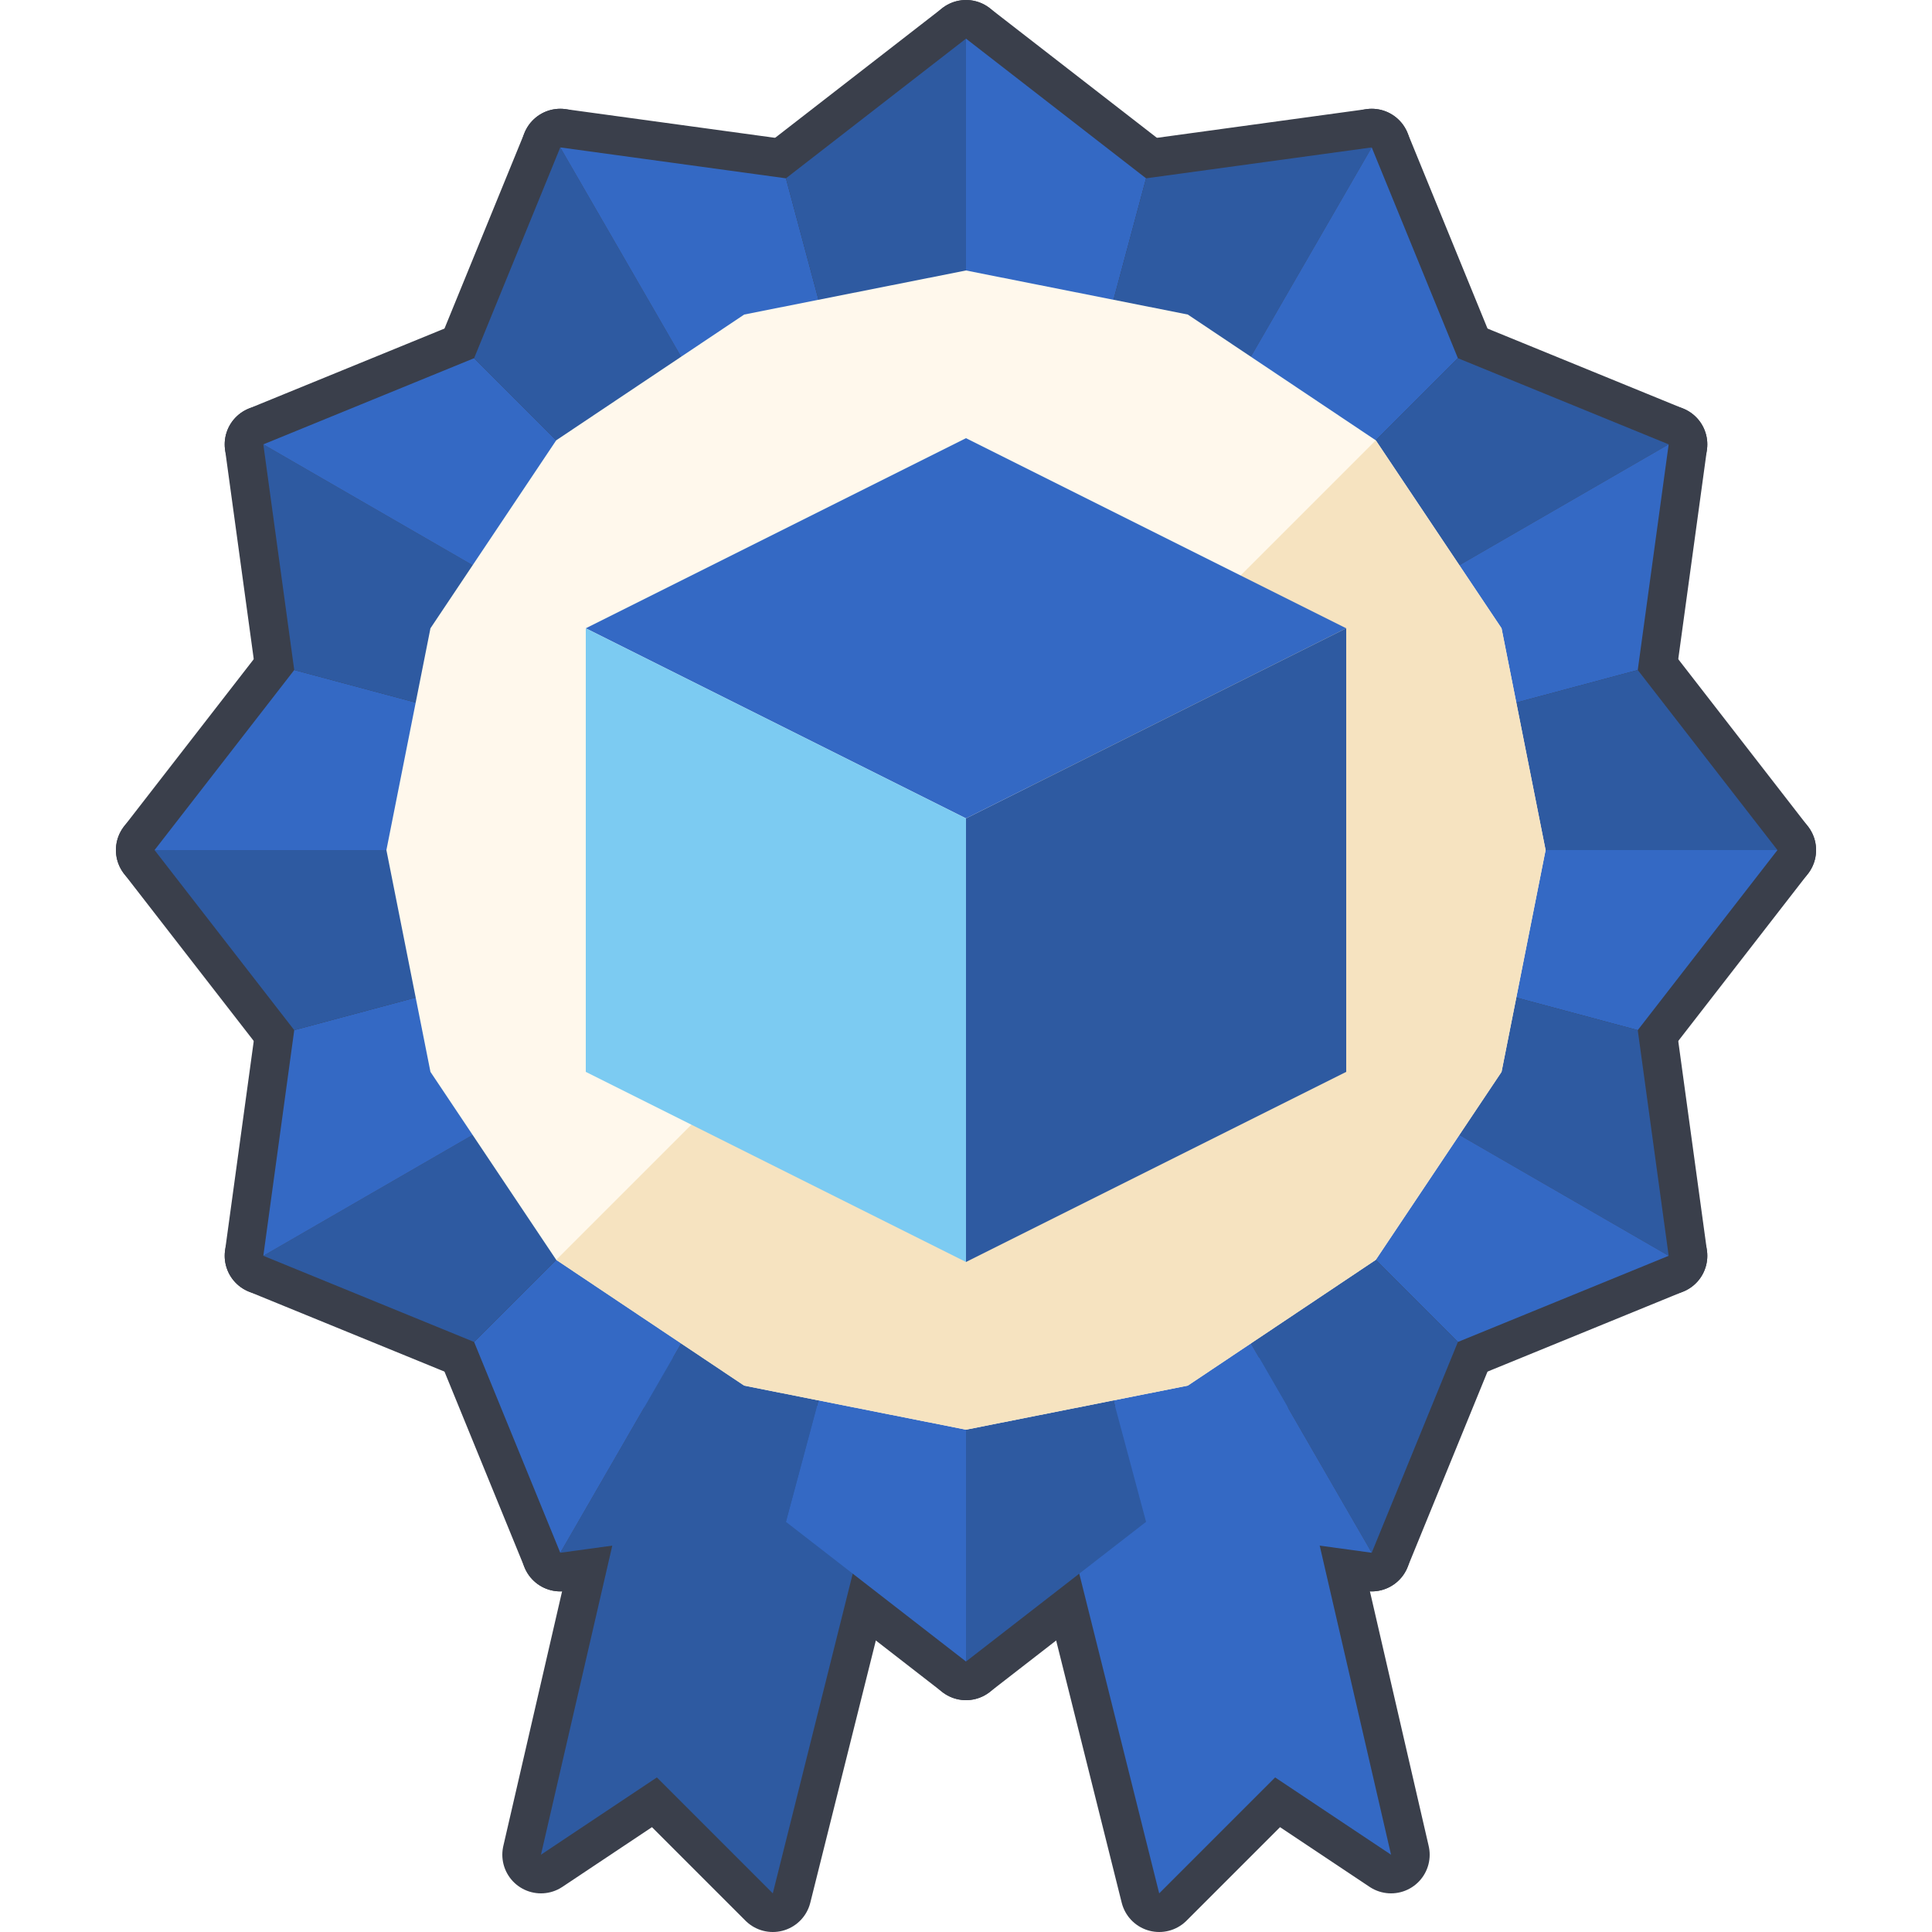
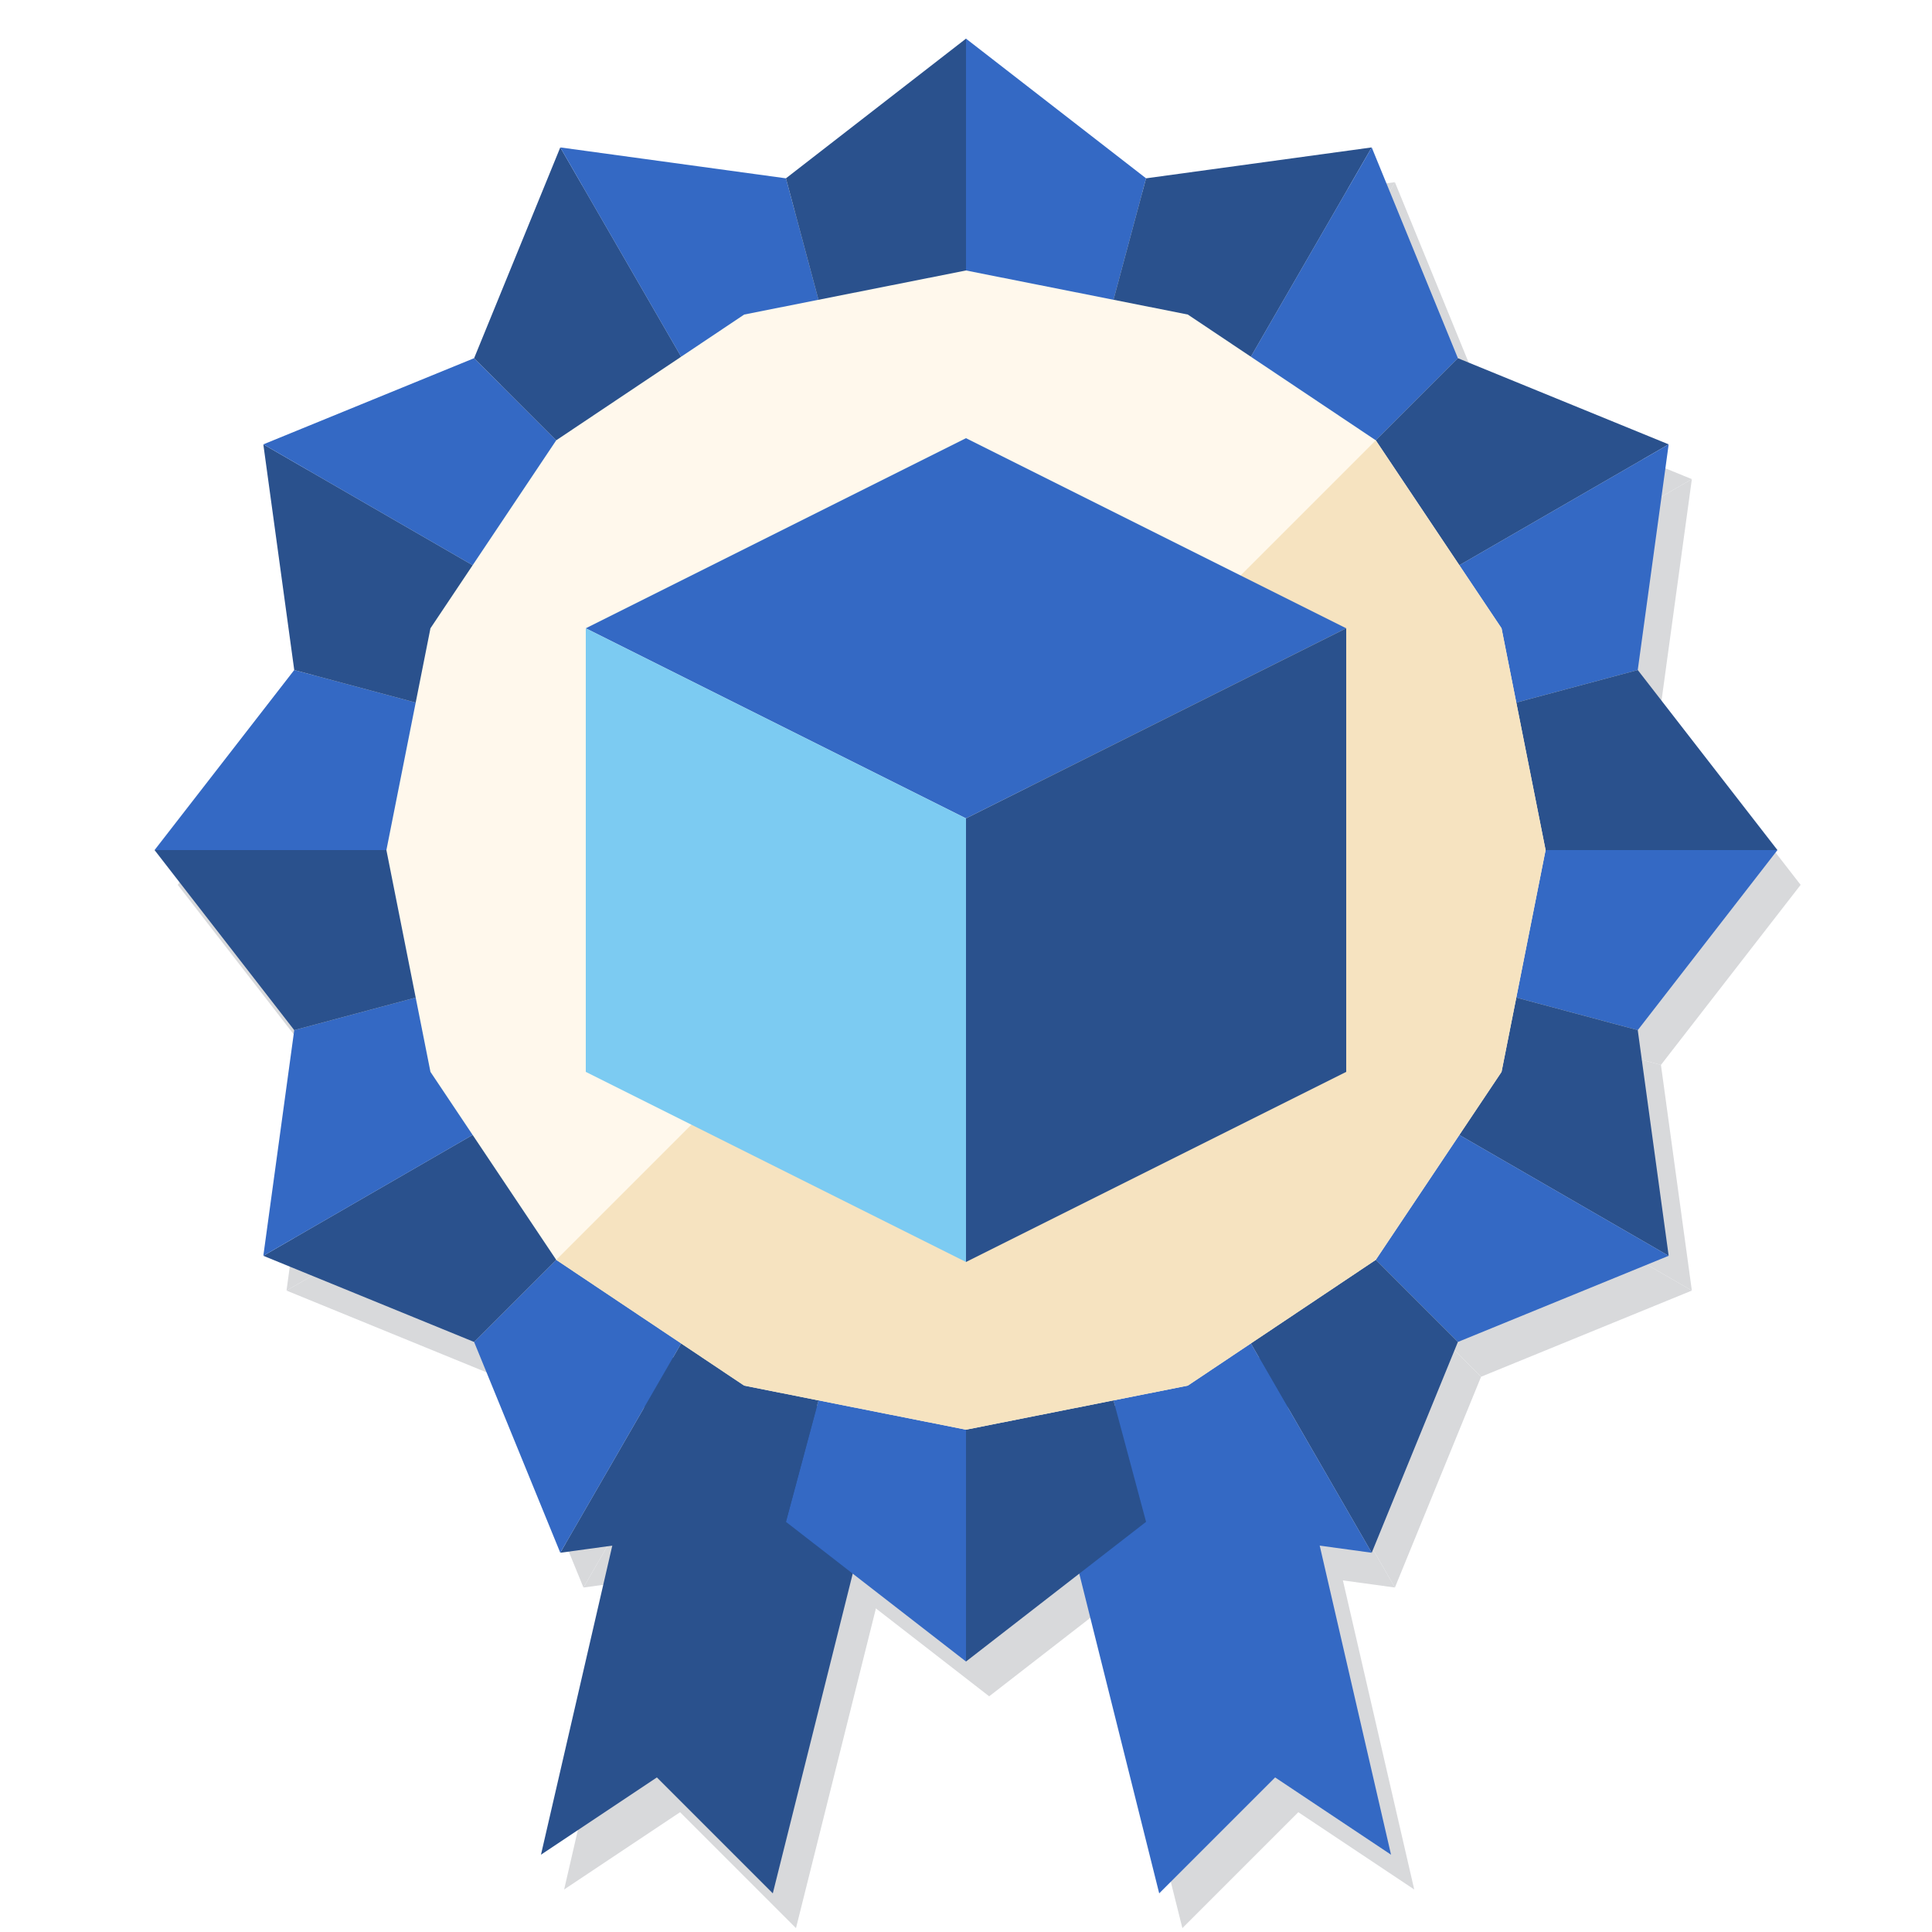
<svg xmlns="http://www.w3.org/2000/svg" width="100" height="100" viewBox="0 0 100 100">
-   <polygon points="34,70 46,74 40,98 34,92 28,96" fill="#3A3F4B" stroke="#3A3F4B" stroke-width="4" stroke-linejoin="round" />
-   <polygon points="66,70 54,74 60,98 66,92 72,96" fill="#3A3F4B" stroke="#3A3F4B" stroke-width="4" stroke-linejoin="round" />
-   <polygon points="50,44 50,2 59.32,9.23" fill="#3A3F4B" stroke="#3A3F4B" stroke-width="4" stroke-linejoin="round" />
-   <polygon points="50,44 59.32,9.23 71,7.63" fill="#3A3F4B" stroke="#3A3F4B" stroke-width="4" stroke-linejoin="round" />
-   <polygon points="50,44 71,7.63 75.46,18.54" fill="#3A3F4B" stroke="#3A3F4B" stroke-width="4" stroke-linejoin="round" />
-   <polygon points="50,44 75.46,18.54 86.37,23" fill="#3A3F4B" stroke="#3A3F4B" stroke-width="4" stroke-linejoin="round" />
-   <polygon points="50,44 86.37,23 84.77,34.68" fill="#3A3F4B" stroke="#3A3F4B" stroke-width="4" stroke-linejoin="round" />
-   <polygon points="50,44 84.77,34.68 92,44" fill="#3A3F4B" stroke="#3A3F4B" stroke-width="4" stroke-linejoin="round" />
-   <polygon points="50,44 92,44 84.77,53.32" fill="#3A3F4B" stroke="#3A3F4B" stroke-width="4" stroke-linejoin="round" />
-   <polygon points="50,44 84.77,53.32 86.37,65" fill="#3A3F4B" stroke="#3A3F4B" stroke-width="4" stroke-linejoin="round" />
-   <polygon points="50,44 86.37,65 75.46,69.46" fill="#3A3F4B" stroke="#3A3F4B" stroke-width="4" stroke-linejoin="round" />
-   <polygon points="50,44 75.46,69.46 71,80.37" fill="#3A3F4B" stroke="#3A3F4B" stroke-width="4" stroke-linejoin="round" />
-   <polygon points="50,44 71,80.37 59.32,78.77" fill="#3A3F4B" stroke="#3A3F4B" stroke-width="4" stroke-linejoin="round" />
-   <polygon points="50,44 59.32,78.77 50,86" fill="#3A3F4B" stroke="#3A3F4B" stroke-width="4" stroke-linejoin="round" />
-   <polygon points="50,44 50,86 40.68,78.77" fill="#3A3F4B" stroke="#3A3F4B" stroke-width="4" stroke-linejoin="round" />
-   <polygon points="50,44 40.68,78.77 29,80.37" fill="#3A3F4B" stroke="#3A3F4B" stroke-width="4" stroke-linejoin="round" />
-   <polygon points="50,44 29,80.37 24.54,69.46" fill="#3A3F4B" stroke="#3A3F4B" stroke-width="4" stroke-linejoin="round" />
-   <polygon points="50,44 24.54,69.46 13.63,65" fill="#3A3F4B" stroke="#3A3F4B" stroke-width="4" stroke-linejoin="round" />
-   <polygon points="50,44 13.63,65 15.23,53.32" fill="#3A3F4B" stroke="#3A3F4B" stroke-width="4" stroke-linejoin="round" />
-   <polygon points="50,44 15.23,53.32 8,44" fill="#3A3F4B" stroke="#3A3F4B" stroke-width="4" stroke-linejoin="round" />
-   <polygon points="50,44 8,44 15.23,34.68" fill="#3A3F4B" stroke="#3A3F4B" stroke-width="4" stroke-linejoin="round" />
-   <polygon points="50,44 15.23,34.68 13.63,23" fill="#3A3F4B" stroke="#3A3F4B" stroke-width="4" stroke-linejoin="round" />
-   <polygon points="50,44 13.63,23 24.54,18.54" fill="#3A3F4B" stroke="#3A3F4B" stroke-width="4" stroke-linejoin="round" />
-   <polygon points="50,44 24.54,18.54 29,7.63" fill="#3A3F4B" stroke="#3A3F4B" stroke-width="4" stroke-linejoin="round" />
-   <polygon points="50,44 29,7.63 40.68,9.23" fill="#3A3F4B" stroke="#3A3F4B" stroke-width="4" stroke-linejoin="round" />
-   <polygon points="50,44 40.68,9.23 50,2" fill="#3A3F4B" stroke="#3A3F4B" stroke-width="4" stroke-linejoin="round" />
-   <polygon points="80,44 77.72,55.48 71.21,65.21 61.48,71.72 50,74 38.52,71.72 28.79,65.21 22.28,55.48 20,44 22.28,32.52 28.79,22.79 38.52,16.28 50,14 61.48,16.28 71.21,22.79 77.72,32.52" fill="#3A3F4B" stroke="#3A3F4B" stroke-width="4" stroke-linejoin="round" />
-   <polygon points="80,44 77.72,55.48 71.21,65.21 61.48,71.72 50,74 38.52,71.72 28.79,65.21 71.21,22.79 77.72,32.52" fill="#3A3F4B" stroke="#3A3F4B" stroke-width="4" stroke-linejoin="round" />
-   <polygon points="34,70 46,74 40,98 34,92 28,96" fill="#2E5AA1" />
+   <g transform="translate(1.2 1.8)" opacity="0.2">
+     <polygon points="34,70 46,74 40,98 34,92 28,96" fill="#3A3F4B" />
+     <polygon points="66,70 54,74 60,98 66,92 72,96" fill="#3A3F4B" />
+     <polygon points="50,44 50,2 59.32,9.23" fill="#3A3F4B" />
+     <polygon points="50,44 59.32,9.23 71,7.63" fill="#3A3F4B" />
+     <polygon points="50,44 71,7.63 75.46,18.54" fill="#3A3F4B" />
+     <polygon points="50,44 75.46,18.54 86.37,23" fill="#3A3F4B" />
+     <polygon points="50,44 86.37,23 84.77,34.68" fill="#3A3F4B" />
+     <polygon points="50,44 84.77,34.68 92,44" fill="#3A3F4B" />
+     <polygon points="50,44 92,44 84.77,53.32" fill="#3A3F4B" />
+     <polygon points="50,44 84.77,53.32 86.37,65" fill="#3A3F4B" />
+     <polygon points="50,44 86.37,65 75.46,69.46" fill="#3A3F4B" />
+     <polygon points="50,44 75.46,69.46 71,80.37" fill="#3A3F4B" />
+     <polygon points="50,44 71,80.37 59.32,78.77" fill="#3A3F4B" />
+     <polygon points="50,44 59.32,78.77 50,86" fill="#3A3F4B" />
+     <polygon points="50,44 50,86 40.68,78.77" fill="#3A3F4B" />
+     <polygon points="50,44 40.68,78.77 29,80.37" fill="#3A3F4B" />
+     <polygon points="50,44 29,80.37 24.54,69.46" fill="#3A3F4B" />
+     <polygon points="50,44 24.54,69.46 13.63,65" fill="#3A3F4B" />
+     <polygon points="50,44 13.63,65 15.23,53.32" fill="#3A3F4B" />
+     <polygon points="50,44 15.23,53.32 8,44" fill="#3A3F4B" />
+     <polygon points="50,44 8,44 15.23,34.68" fill="#3A3F4B" />
+     <polygon points="50,44 15.23,34.68 13.63,23" fill="#3A3F4B" />
+     <polygon points="50,44 13.63,23 24.54,18.54" fill="#3A3F4B" />
+     <polygon points="50,44 24.54,18.54 29,7.63" fill="#3A3F4B" />
+     <polygon points="50,44 29,7.63 40.68,9.23" fill="#3A3F4B" />
+     <polygon points="50,44 40.68,9.23 50,2" fill="#3A3F4B" />
+     <polygon points="80,44 77.72,55.48 71.21,65.21 61.48,71.72 50,74 38.52,71.72 28.79,65.21 22.28,55.48 20,44 22.28,32.52 28.79,22.79 38.52,16.28 50,14 61.48,16.28 71.21,22.79 77.72,32.52" fill="#3A3F4B" />
+     <polygon points="80,44 77.72,55.48 71.21,65.21 61.48,71.72 50,74 38.52,71.72 28.79,65.21 71.21,22.79 77.72,32.52" fill="#3A3F4B" />
+   </g>
+   <polygon points="34,70 46,74 40,98 34,92 28,96" fill="#2A518D" />
  <polygon points="66,70 54,74 60,98 66,92 72,96" fill="#3469C4" />
  <polygon points="50,44 50,2 59.32,9.23" fill="#3469C4" />
-   <polygon points="50,44 59.32,9.23 71,7.63" fill="#2E5AA1" />
+   <polygon points="50,44 59.32,9.23 71,7.63" fill="#2A518D" />
  <polygon points="50,44 71,7.63 75.46,18.54" fill="#3469C4" />
-   <polygon points="50,44 75.46,18.54 86.37,23" fill="#2E5AA1" />
+   <polygon points="50,44 75.46,18.54 86.37,23" fill="#2A518D" />
  <polygon points="50,44 86.37,23 84.77,34.68" fill="#3469C4" />
-   <polygon points="50,44 84.77,34.68 92,44" fill="#2E5AA1" />
+   <polygon points="50,44 84.77,34.68 92,44" fill="#2A518D" />
  <polygon points="50,44 92,44 84.77,53.32" fill="#3469C4" />
-   <polygon points="50,44 84.77,53.32 86.37,65" fill="#2E5AA1" />
+   <polygon points="50,44 84.77,53.32 86.37,65" fill="#2A518D" />
  <polygon points="50,44 86.37,65 75.46,69.46" fill="#3469C4" />
-   <polygon points="50,44 75.46,69.46 71,80.37" fill="#2E5AA1" />
+   <polygon points="50,44 75.46,69.46 71,80.37" fill="#2A518D" />
  <polygon points="50,44 71,80.37 59.32,78.77" fill="#3469C4" />
-   <polygon points="50,44 59.32,78.77 50,86" fill="#2E5AA1" />
+   <polygon points="50,44 59.32,78.77 50,86" fill="#2A518D" />
  <polygon points="50,44 50,86 40.68,78.77" fill="#3469C4" />
-   <polygon points="50,44 40.68,78.77 29,80.37" fill="#2E5AA1" />
+   <polygon points="50,44 40.68,78.77 29,80.37" fill="#2A518D" />
  <polygon points="50,44 29,80.37 24.54,69.46" fill="#3469C4" />
-   <polygon points="50,44 24.54,69.46 13.63,65" fill="#2E5AA1" />
+   <polygon points="50,44 24.54,69.46 13.63,65" fill="#2A518D" />
  <polygon points="50,44 13.63,65 15.23,53.32" fill="#3469C4" />
-   <polygon points="50,44 15.23,53.32 8,44" fill="#2E5AA1" />
+   <polygon points="50,44 15.23,53.32 8,44" fill="#2A518D" />
  <polygon points="50,44 8,44 15.23,34.68" fill="#3469C4" />
-   <polygon points="50,44 15.23,34.68 13.63,23" fill="#2E5AA1" />
+   <polygon points="50,44 15.23,34.68 13.63,23" fill="#2A518D" />
  <polygon points="50,44 13.63,23 24.54,18.54" fill="#3469C4" />
-   <polygon points="50,44 24.54,18.54 29,7.63" fill="#2E5AA1" />
+   <polygon points="50,44 24.54,18.54 29,7.63" fill="#2A518D" />
  <polygon points="50,44 29,7.63 40.68,9.23" fill="#3469C4" />
-   <polygon points="50,44 40.68,9.23 50,2" fill="#2E5AA1" />
+   <polygon points="50,44 40.68,9.23 50,2" fill="#2A518D" />
  <polygon points="80,44 77.72,55.48 71.21,65.21 61.48,71.72 50,74 38.52,71.72 28.79,65.21 22.28,55.48 20,44 22.28,32.52 28.79,22.79 38.52,16.28 50,14 61.48,16.28 71.21,22.79 77.72,32.52" fill="#FFF8EC" />
  <polygon points="80,44 77.72,55.48 71.21,65.21 61.48,71.72 50,74 38.52,71.72 28.79,65.21 71.21,22.79 77.72,32.52" fill="#F6E3C0" />
  <g transform="translate(9 3) scale(0.82)">
    <polygon points="50,24 74,36 50,48 26,36" fill="#3469C4" />
    <polygon points="26,36 50,48 50,76 26,64" fill="#7CCBF2" />
-     <polygon points="74,36 50,48 50,76 74,64" fill="#2E5AA1" />
+     <polygon points="74,36 50,48 50,76 74,64" fill="#2A518D" />
  </g>
</svg>
